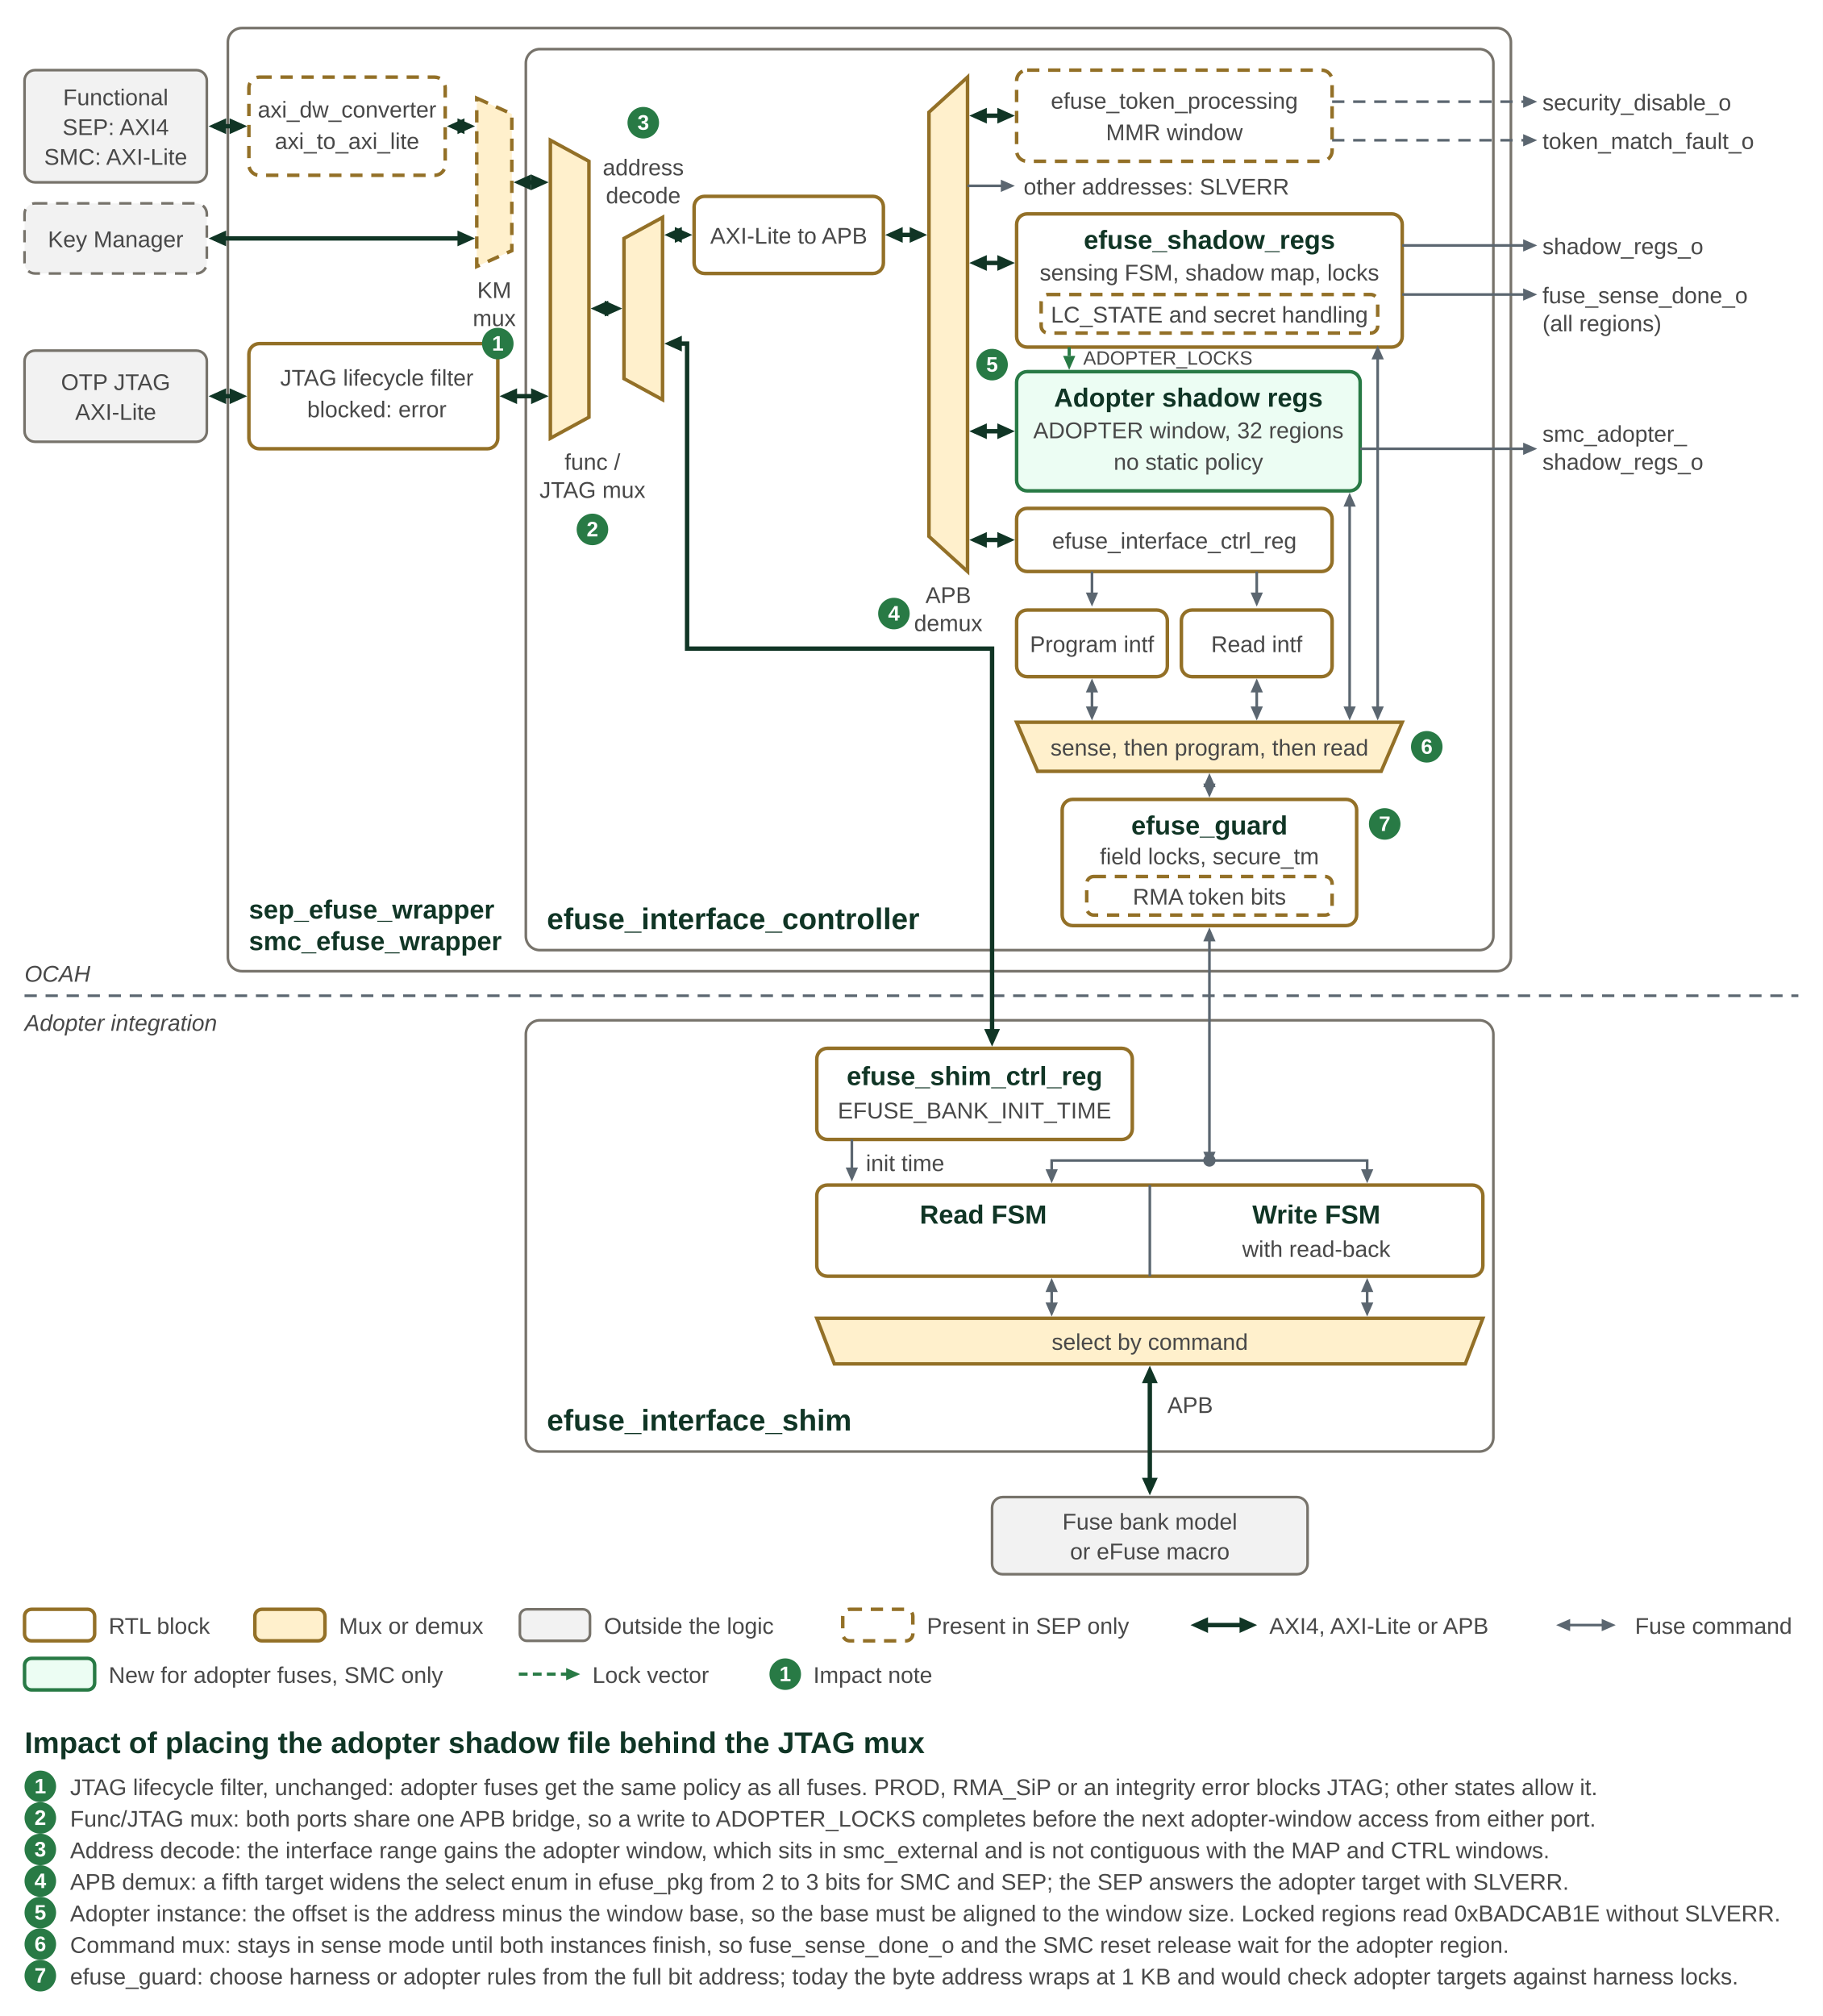
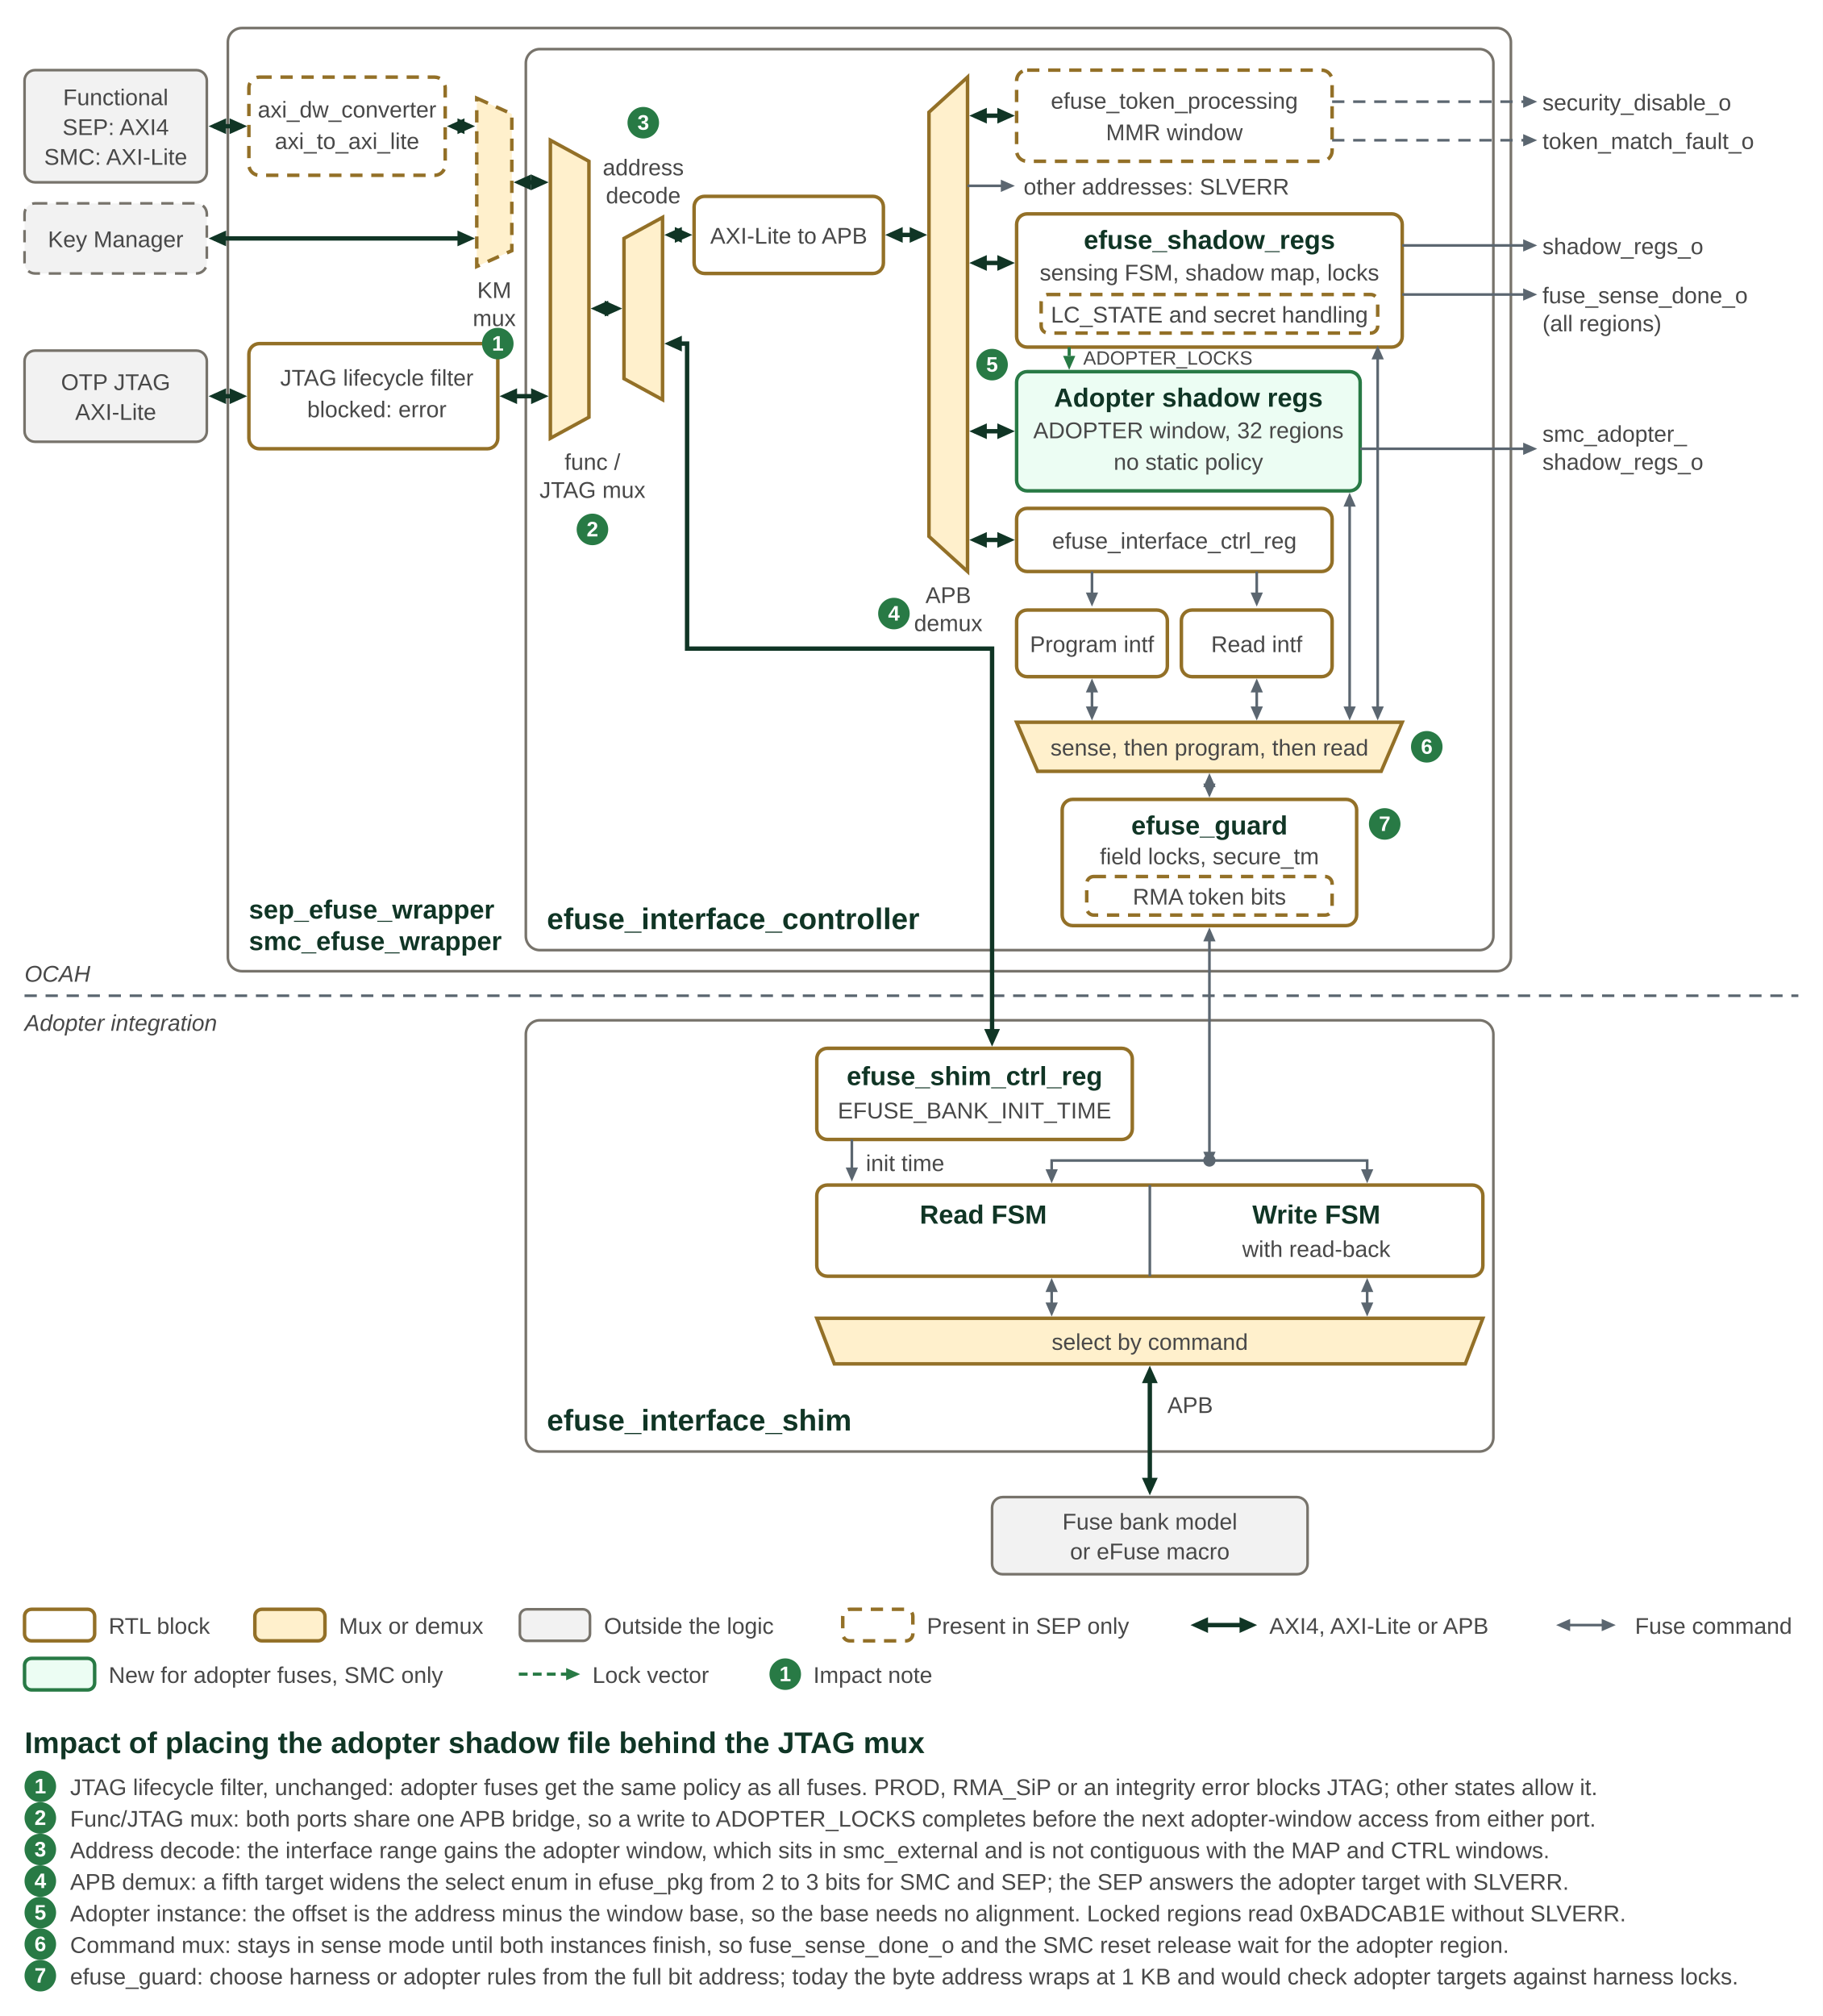
<svg xmlns="http://www.w3.org/2000/svg" width="1040" height="1150" viewBox="0 0 1040 1150" role="img" aria-labelledby="title desc">
  <defs>
    <marker id="ae" markerUnits="userSpaceOnUse" markerWidth="10" markerHeight="9" refX="7" refY="4.5" orient="auto">
      <path d="M0,0 L10,4.5 L0,9 Z" fill="#103525" />
    </marker>
    <marker id="as" markerUnits="userSpaceOnUse" markerWidth="10" markerHeight="9" refX="3" refY="4.5" orient="auto">
      <path d="M10,0 L0,4.5 L10,9 Z" fill="#103525" />
    </marker>
    <marker id="ge" markerUnits="userSpaceOnUse" markerWidth="8" markerHeight="7" refX="5" refY="3.5" orient="auto">
      <path d="M0,0 L8,3.5 L0,7 Z" fill="#5b6670" />
    </marker>
    <marker id="gs" markerUnits="userSpaceOnUse" markerWidth="8" markerHeight="7" refX="3" refY="3.5" orient="auto">
      <path d="M8,0 L0,3.5 L8,7 Z" fill="#5b6670" />
    </marker>
    <marker id="je" markerUnits="userSpaceOnUse" markerWidth="8" markerHeight="7" refX="5" refY="3.5" orient="auto">
      <path d="M0,0 L8,3.5 L0,7 Z" fill="#42759b" />
    </marker>
    <marker id="js" markerUnits="userSpaceOnUse" markerWidth="8" markerHeight="7" refX="3" refY="3.5" orient="auto">
      <path d="M8,0 L0,3.5 L8,7 Z" fill="#42759b" />
    </marker>
    <marker id="m-smu" markerUnits="userSpaceOnUse" markerWidth="8" markerHeight="7" refX="5" refY="3.5" orient="auto">
      <path d="M0,0 L8,3.5 L0,7 Z" fill="#103525" />
    </marker>
    <marker id="m-ref" markerUnits="userSpaceOnUse" markerWidth="8" markerHeight="7" refX="5" refY="3.5" orient="auto">
      <path d="M0,0 L8,3.5 L0,7 Z" fill="#2f7f79" />
    </marker>
    <marker id="m-per" markerUnits="userSpaceOnUse" markerWidth="8" markerHeight="7" refX="5" refY="3.5" orient="auto">
      <path d="M0,0 L8,3.5 L0,7 Z" fill="#937027" />
    </marker>
    <marker id="m-tel" markerUnits="userSpaceOnUse" markerWidth="8" markerHeight="7" refX="5" refY="3.5" orient="auto">
      <path d="M0,0 L8,3.5 L0,7 Z" fill="#664488" />
    </marker>
    <marker id="m-wdt" markerUnits="userSpaceOnUse" markerWidth="8" markerHeight="7" refX="5" refY="3.5" orient="auto">
      <path d="M0,0 L8,3.5 L0,7 Z" fill="#77736b" />
    </marker>
    <marker id="m-rosc" markerUnits="userSpaceOnUse" markerWidth="8" markerHeight="7" refX="5" refY="3.5" orient="auto">
      <path d="M0,0 L8,3.5 L0,7 Z" fill="#336633" />
    </marker>
    <marker id="m-jtag" markerUnits="userSpaceOnUse" markerWidth="8" markerHeight="7" refX="5" refY="3.5" orient="auto">
      <path d="M0,0 L8,3.5 L0,7 Z" fill="#42759b" />
    </marker>
    <marker id="m-spi" markerUnits="userSpaceOnUse" markerWidth="8" markerHeight="7" refX="5" refY="3.5" orient="auto">
      <path d="M0,0 L8,3.5 L0,7 Z" fill="#5b6670" />
    </marker>
    <marker id="m-slate" markerUnits="userSpaceOnUse" markerWidth="8" markerHeight="7" refX="5" refY="3.5" orient="auto">
      <path d="M0,0 L8,3.5 L0,7 Z" fill="#5b6670" />
    </marker>
    <marker id="m-new" markerUnits="userSpaceOnUse" markerWidth="8" markerHeight="7" refX="5" refY="3.5" orient="auto">
      <path d="M0,0 L8,3.5 L0,7 Z" fill="#287a45" />
    </marker>
    <marker id="m-pg" markerUnits="userSpaceOnUse" markerWidth="8" markerHeight="7" refX="5" refY="3.5" orient="auto">
      <path d="M0,0 L8,3.5 L0,7 Z" fill="#336633" />
    </marker>
    <style>
text { font-family: Arial, sans-serif; font-size: 15px; fill: #484848; }
.t { fill: #484848; }
.b { font-size: 17px; font-weight: bold; fill: #103525; }
.bs { font-size: 15px; font-weight: bold; fill: #103525; }
.h { font-size: 22px; font-weight: bold; fill: #103525; }
.s { font-size: 13px; fill: #484848; }
.si { font-size: 13px; font-style: italic; fill: #484848; }
.pmt { font-size: 12px; font-weight: bold; fill: #ffffff; }
.pst { font-size: 12px; font-weight: bold; fill: #103525; }
.pjt { font-size: 12px; font-weight: bold; fill: #1d4b6e; }
.pct { font-size: 12px; font-weight: bold; fill: #1f5c57; }
.pm { fill: #103525; stroke: #103525; stroke-width: 1.2; }
.ps { fill: #ffffff; stroke: #103525; stroke-width: 1.2; }
.pj { fill: #e8f3ff; stroke: #42759b; stroke-width: 1.2; }
.pc { fill: #d9f0ee; stroke: #2f7f79; stroke-width: 1.2; }
.smu { fill: #ffffff; stroke: #77736b; stroke-width: 1.5; }
.network { fill: #e8f0e8; stroke: #336633; stroke-width: 2; }
.fabric { fill: #fff0cc; stroke: #937027; stroke-width: 2; }
.core { fill: #ffffff; stroke: #937027; stroke-width: 2; }
.future { fill: #ffffff; stroke: #937027; stroke-width: 2; }
.nostroke { stroke: none; }
.new { fill: #ecfdf3; stroke: #287a45; stroke-width: 2; }
.cn { fill: #287a45; stroke: none; }
.cnt { font-size: 12px; font-weight: bold; fill: #ffffff; }
.a-new { fill: none; stroke: #287a45; stroke-width: 1.8; stroke-dasharray: 5 3; marker-end: url(#m-new); }
.fut { fill: none; stroke-dasharray: 7 5; }
.opt { stroke-dasharray: 7 5; }
.hatch { fill: none; stroke: #103525; stroke-opacity: 0.16; stroke-width: 1.2; }
.external { fill: #f2f2f2; stroke: #77736b; stroke-width: 1.5; }
.axi { fill: none; stroke: #103525; stroke-width: 2.5; marker-start: url(#as); marker-end: url(#ae); }
.axio { fill: none; stroke: #103525; stroke-width: 2.5; stroke-dasharray: 8 5; marker-start: url(#as); marker-end: url(#ae); }
.sig { fill: none; stroke: #5b6670; stroke-width: 1.5; marker-start: url(#gs); marker-end: url(#ge); }
.sigo { fill: none; stroke: #5b6670; stroke-width: 1.5; marker-end: url(#ge); }
.jtag { fill: none; stroke: #42759b; stroke-width: 1.8; marker-end: url(#je); }
.jtagb { fill: none; stroke: #42759b; stroke-width: 1.8; marker-start: url(#js); marker-end: url(#je); }
.sigplain { fill: none; stroke: #5b6670; stroke-width: 1.5; }
.n-smu { fill: none; stroke: #103525; stroke-width: 2.5; }
.a-smu { fill: none; stroke: #103525; stroke-width: 2.5; marker-end: url(#m-smu); }
.n-ref { fill: none; stroke: #2f7f79; stroke-width: 1.8; }
.a-ref { fill: none; stroke: #2f7f79; stroke-width: 1.8; marker-end: url(#m-ref); }
.n-per { fill: none; stroke: #937027; stroke-width: 1.8; }
.a-per { fill: none; stroke: #937027; stroke-width: 1.8; marker-end: url(#m-per); }
.n-tel { fill: none; stroke: #664488; stroke-width: 1.8; }
.a-tel { fill: none; stroke: #664488; stroke-width: 1.8; marker-end: url(#m-tel); }
.n-wdt { fill: none; stroke: #77736b; stroke-width: 1.8; }
.a-wdt { fill: none; stroke: #77736b; stroke-width: 1.8; marker-end: url(#m-wdt); }
.n-rosc { fill: none; stroke: #336633; stroke-width: 1.8; }
.a-rosc { fill: none; stroke: #336633; stroke-width: 1.8; marker-end: url(#m-rosc); }
.n-jtag { fill: none; stroke: #42759b; stroke-width: 1.8; }
.a-jtag { fill: none; stroke: #42759b; stroke-width: 1.8; marker-end: url(#m-jtag); }
.n-spi { fill: none; stroke: #5b6670; stroke-width: 1.8; }
.a-spi { fill: none; stroke: #5b6670; stroke-width: 1.8; marker-end: url(#m-spi); }
.n-slate { fill: none; stroke: #5b6670; stroke-width: 1.8; }
.a-slate { fill: none; stroke: #5b6670; stroke-width: 1.8; marker-end: url(#m-slate); }
.n-pg { fill: none; stroke: #336633; stroke-width: 1.8; }
.a-pg { fill: none; stroke: #336633; stroke-width: 1.8; marker-end: url(#m-pg); }
</style>
  </defs>
  <rect width="1040" height="1150" fill="#ffffff" />
  <rect class="smu" x="130" y="16" width="732" height="538" rx="8" />
  <text class="bs" x="142" y="524" text-anchor="start">sep_efuse_wrapper</text>
  <text class="bs" x="142" y="542" text-anchor="start">smc_efuse_wrapper</text>
  <rect class="smu" x="300" y="28" width="552" height="514" rx="8" />
  <text class="b" x="312" y="530" text-anchor="start">efuse_interface_controller</text>
  <rect class="external" x="14" y="40" width="104" height="64" rx="6" />
  <text class="s" x="66" y="60" text-anchor="middle">Functional</text>
  <text class="s" x="66" y="77" text-anchor="middle">SEP: AXI4</text>
  <text class="s" x="66" y="94" text-anchor="middle">SMC: AXI-Lite</text>
  <rect class="external opt" x="14" y="116" width="104" height="40" rx="6" />
  <text class="s" x="66" y="141" text-anchor="middle">Key Manager</text>
  <rect class="external" x="14" y="200" width="104" height="52" rx="6" />
  <text class="s" x="66" y="222.5" text-anchor="middle">OTP JTAG</text>
  <text class="s" x="66" y="239.5" text-anchor="middle">AXI-Lite</text>
  <rect class="core opt" x="142" y="44" width="112" height="56" rx="6" />
  <text class="s" x="198" y="67" text-anchor="middle">axi_dw_converter</text>
  <text class="s" x="198" y="85" text-anchor="middle">axi_to_axi_lite</text>
  <path class="axi" d="M122,72 L138,72" />
  <path class="fabric opt" d="M272,56 L292,65 L292,143 L272,152 Z" />
  <path class="axi" d="M258,72 L268,72" />
  <path class="axi" d="M122,136 L268,136" />
  <rect class="core" x="142" y="196" width="142" height="60" rx="6" />
  <text class="s" x="215" y="220" text-anchor="middle">JTAG lifecycle filter</text>
  <text class="s" x="215" y="238" text-anchor="middle">blocked: error</text>
  <path class="axi" d="M122,226 L138,226" />
  <path class="fabric" d="M314,80 L336,92 L336,238 L314,250 Z" />
  <path class="axi" d="M296,104 L310,104" />
  <path class="axi" d="M288,226 L310,226" />
  <path class="fabric" d="M356,136 L378,124 L378,228 L356,216 Z" />
  <path class="axi" d="M340,176 L352,176" />
  <rect class="core" x="396" y="112" width="108" height="44" rx="6" />
  <text class="s" x="450" y="139" text-anchor="middle">AXI-Lite to APB</text>
  <path class="axi" d="M382,134 L392,134" />
  <path class="fabric" d="M530,64 L552,44 L552,326 L530,306 Z" />
  <path class="axi" d="M508,134 L526,134" />
  <rect class="core opt" x="580" y="40" width="180" height="52" rx="6" />
  <text class="s" x="670" y="62" text-anchor="middle">efuse_token_processing</text>
  <text class="s" x="670" y="80" text-anchor="middle">MMR window</text>
  <path class="axi" d="M556,66 L576,66" />
  <path class="sigo" d="M552,106 L576,106" />
  <text class="s" x="584" y="111" text-anchor="start">other addresses: SLVERR</text>
  <rect class="core" x="580" y="122" width="220" height="76" rx="6" />
  <text class="bs" x="690" y="142" text-anchor="middle">efuse_shadow_regs</text>
  <text class="s" x="690" y="160" text-anchor="middle">sensing FSM, shadow map, locks</text>
  <rect class="core opt" x="594" y="168" width="192" height="22" rx="4" />
  <text class="s" x="690" y="184" text-anchor="middle">LC_STATE and secret handling</text>
  <path class="axi" d="M556,150 L576,150" />
  <rect class="core" x="580" y="290" width="180" height="36" rx="6" />
  <text class="s" x="670" y="313" text-anchor="middle">efuse_interface_ctrl_reg</text>
  <path class="axi" d="M556,308 L576,308" />
  <rect class="core" x="580" y="348" width="86" height="38" rx="6" />
  <text class="s" x="623" y="372" text-anchor="middle">Program intf</text>
  <rect class="core" x="674" y="348" width="86" height="38" rx="6" />
  <text class="s" x="717" y="372" text-anchor="middle">Read intf</text>
  <path class="sigo" d="M623,326 L623,343" />
  <path class="sigo" d="M717,326 L717,343" />
  <path class="fabric" d="M580,412 L800,412 L788,440 L592,440 Z" />
  <text class="s" x="690" y="431" text-anchor="middle">sense, then program, then read</text>
  <path class="sig" d="M786,200 L786,408" />
  <path class="sig" d="M623,390 L623,408" />
  <path class="sig" d="M717,390 L717,408" />
  <path class="sig" d="M690,444 L690,452" />
  <rect class="core" x="606" y="456" width="168" height="72" rx="6" />
  <text class="bs" x="690" y="476" text-anchor="middle">efuse_guard</text>
  <text class="s" x="690" y="493" text-anchor="middle">field locks, secure_tm</text>
  <rect class="core opt" x="620" y="500" width="140" height="22" rx="4" />
  <text class="s" x="690" y="516" text-anchor="middle">RMA token bits</text>
  <text class="s" x="282" y="170" text-anchor="middle">KM</text>
  <text class="s" x="282" y="186" text-anchor="middle">mux</text>
  <text class="s" x="338" y="268" text-anchor="middle">func /</text>
  <text class="s" x="338" y="284" text-anchor="middle">JTAG mux</text>
  <text class="s" x="367" y="100" text-anchor="middle">address</text>
  <text class="s" x="367" y="116" text-anchor="middle">decode</text>
  <text class="s" x="541" y="344" text-anchor="middle">APB</text>
  <text class="s" x="541" y="360" text-anchor="middle">demux</text>
  <path class="sigo opt" d="M760,58 L874,58" />
  <path class="sigo opt" d="M760,80 L874,80" />
  <path class="sigo" d="M800,140 L874,140" />
  <path class="sigo" d="M800,168 L874,168" />
  <text class="s" x="880" y="63" text-anchor="start">security_disable_o</text>
  <text class="s" x="880" y="85" text-anchor="start">token_match_fault_o</text>
  <text class="s" x="880" y="145" text-anchor="start">shadow_regs_o</text>
  <text class="s" x="880" y="173" text-anchor="start">fuse_sense_done_o</text>
  <text class="s" x="880" y="189" text-anchor="start">(all regions)</text>
  <path class="sigplain opt" d="M14,568 L1026,568" />
  <text class="si" x="14" y="560" text-anchor="start">OCAH</text>
  <text class="si" x="14" y="588" text-anchor="start">Adopter integration</text>
  <rect class="smu" x="300" y="582" width="552" height="246" rx="8" />
  <text class="b" x="312" y="816" text-anchor="start">efuse_interface_shim</text>
  <path class="axi" d="M382,196 L392,196 L392,370 L566,370 L566,594" />
  <rect class="core" x="466" y="598" width="180" height="52" rx="6" />
  <text class="bs" x="556" y="619" text-anchor="middle">efuse_shim_ctrl_reg</text>
  <text class="s" x="556" y="638" text-anchor="middle">EFUSE_BANK_INIT_TIME</text>
  <rect class="core" x="466" y="676" width="380" height="52" rx="6" />
  <path class="sigplain" d="M656,676 L656,728" />
  <text class="bs" x="561" y="698" text-anchor="middle">Read FSM</text>
  <text class="bs" x="751" y="698" text-anchor="middle">Write FSM</text>
  <text class="s" x="751" y="717" text-anchor="middle">with read-back</text>
  <path class="sigo" d="M486,650 L486,671" />
  <text class="s" x="494" y="668" text-anchor="start">init time</text>
  <path class="sig" d="M690,532 L690,662" />
  <circle cx="690" cy="662" r="3.5" fill="#5b6670" />
  <path class="sig" d="M600,672 L600,662 L780,662 L780,672" />
  <path class="fabric" d="M466,752 L846,752 L836,778 L476,778 Z" />
  <text class="s" x="656" y="770" text-anchor="middle">select by command</text>
  <path class="sig" d="M600,732 L600,748" />
  <path class="sig" d="M780,732 L780,748" />
  <path class="axi" d="M656,782 L656,850" />
  <text class="s" x="666" y="806" text-anchor="start">APB</text>
  <rect class="external" x="566" y="854" width="180" height="44" rx="6" />
  <text class="s" x="656" y="872.5" text-anchor="middle">Fuse bank model</text>
  <text class="s" x="656" y="889.5" text-anchor="middle">or eFuse macro</text>
  <rect class="core" x="14" y="918" width="40" height="18" rx="4" />
  <text class="s" x="62" y="932" text-anchor="start">RTL block</text>
  <rect class="fabric" x="145.4" y="918" width="40" height="18" rx="4" />
  <text class="s" x="193.4" y="932" text-anchor="start">Mux or demux</text>
  <rect class="external" x="296.6" y="918" width="40" height="18" rx="4" />
  <text class="s" x="344.6" y="932" text-anchor="start">Outside the logic</text>
  <rect class="core opt" x="480.8" y="918" width="40" height="18" rx="4" />
  <text class="s" x="528.8" y="932" text-anchor="start">Present in SEP only</text>
  <path class="axi" d="M682.2,927 L714.2,927" />
  <text class="s" x="724.2" y="932" text-anchor="start">AXI4, AXI-Lite or APB</text>
  <path class="sig" d="M890.8,927 L918.8,927" />
  <text class="s" x="932.8" y="932" text-anchor="start">Fuse command</text>
  <rect class="new" x="14" y="946" width="40" height="18" rx="4" />
  <text class="s" x="62" y="960" text-anchor="start">New for adopter fuses, SMC only</text>
  <path class="a-new" d="M296,955 L328,955" />
  <text class="s" x="338" y="960" text-anchor="start">Lock vector</text>
  <circle class="cn" cx="448" cy="955" r="9" />
  <text class="cnt" x="448" y="959" text-anchor="middle">1</text>
  <text class="s" x="464" y="960" text-anchor="start">Impact note</text>
  <rect class="new" x="580" y="212" width="196" height="68" rx="6" />
  <text class="bs" x="678" y="232" text-anchor="middle">Adopter shadow regs</text>
  <text class="s" x="678" y="250" text-anchor="middle">ADOPTER window, 32 regions</text>
  <text class="s" x="678" y="268" text-anchor="middle">no static policy</text>
  <path class="axi" d="M556,246 L576,246" />
  <path class="a-new" d="M610,198 L610,208" />
  <text class="s" x="618" y="208" text-anchor="start" style="font-size:11px">ADOPTER_LOCKS</text>
  <path class="sig" d="M770,284 L770,408" />
  <path class="sigo" d="M776,256 L874,256" />
  <text class="s" x="880" y="252" text-anchor="start">smc_adopter_</text>
  <text class="s" x="880" y="268" text-anchor="start">shadow_regs_o</text>
  <circle class="cn" cx="284" cy="196" r="9" />
  <text class="cnt" x="284" y="200" text-anchor="middle">1</text>
  <circle class="cn" cx="338" cy="302" r="9" />
  <text class="cnt" x="338" y="306" text-anchor="middle">2</text>
  <circle class="cn" cx="367" cy="70" r="9" />
  <text class="cnt" x="367" y="74" text-anchor="middle">3</text>
  <circle class="cn" cx="510" cy="350" r="9" />
  <text class="cnt" x="510" y="354" text-anchor="middle">4</text>
  <circle class="cn" cx="566" cy="208" r="9" />
  <text class="cnt" x="566" y="212" text-anchor="middle">5</text>
  <circle class="cn" cx="814" cy="426" r="9" />
  <text class="cnt" x="814" y="430" text-anchor="middle">6</text>
  <circle class="cn" cx="790" cy="470" r="9" />
  <text class="cnt" x="790" y="474" text-anchor="middle">7</text>
  <text class="b" x="14" y="1000" text-anchor="start">Impact of placing the adopter shadow file behind the JTAG mux</text>
  <circle class="cn" cx="23" cy="1019" r="9" />
  <text class="cnt" x="23" y="1023" text-anchor="middle">1</text>
  <text class="s" x="40" y="1024">JTAG lifecycle filter, unchanged: adopter fuses get the same policy as all fuses. PROD, RMA_SiP or an integrity error blocks JTAG; other states allow it.</text>
  <circle class="cn" cx="23" cy="1037" r="9" />
  <text class="cnt" x="23" y="1041" text-anchor="middle">2</text>
  <text class="s" x="40" y="1042">Func/JTAG mux: both ports share one APB bridge, so a write to ADOPTER_LOCKS completes before the next adopter-window access from either port.</text>
  <circle class="cn" cx="23" cy="1055" r="9" />
  <text class="cnt" x="23" y="1059" text-anchor="middle">3</text>
  <text class="s" x="40" y="1060">Address decode: the interface range gains the adopter window, which sits in smc_external and is not contiguous with the MAP and CTRL windows.</text>
  <circle class="cn" cx="23" cy="1073" r="9" />
  <text class="cnt" x="23" y="1077" text-anchor="middle">4</text>
  <text class="s" x="40" y="1078">APB demux: a fifth target widens the select enum in efuse_pkg from 2 to 3 bits for SMC and SEP; the SEP answers the adopter target with SLVERR.</text>
  <circle class="cn" cx="23" cy="1091" r="9" />
  <text class="cnt" x="23" y="1095" text-anchor="middle">5</text>
-   <text class="s" x="40" y="1096">Adopter instance: the offset is the address minus the window base, so the base must be aligned to the window size. Locked regions read 0xBADCAB1E without SLVERR.</text>
+   <text class="s" x="40" y="1096">Adopter instance: the offset is the address minus the window base, so the base needs no alignment. Locked regions read 0xBADCAB1E without SLVERR.</text>
  <circle class="cn" cx="23" cy="1109" r="9" />
  <text class="cnt" x="23" y="1113" text-anchor="middle">6</text>
  <text class="s" x="40" y="1114">Command mux: stays in sense mode until both instances finish, so fuse_sense_done_o and the SMC reset release wait for the adopter region.</text>
  <circle class="cn" cx="23" cy="1127" r="9" />
  <text class="cnt" x="23" y="1131" text-anchor="middle">7</text>
  <text class="s" x="40" y="1132">efuse_guard: choose harness or adopter rules from the full bit address; today the byte address wraps at 1 KB and would check adopter targets against harness locks.</text>
</svg>
